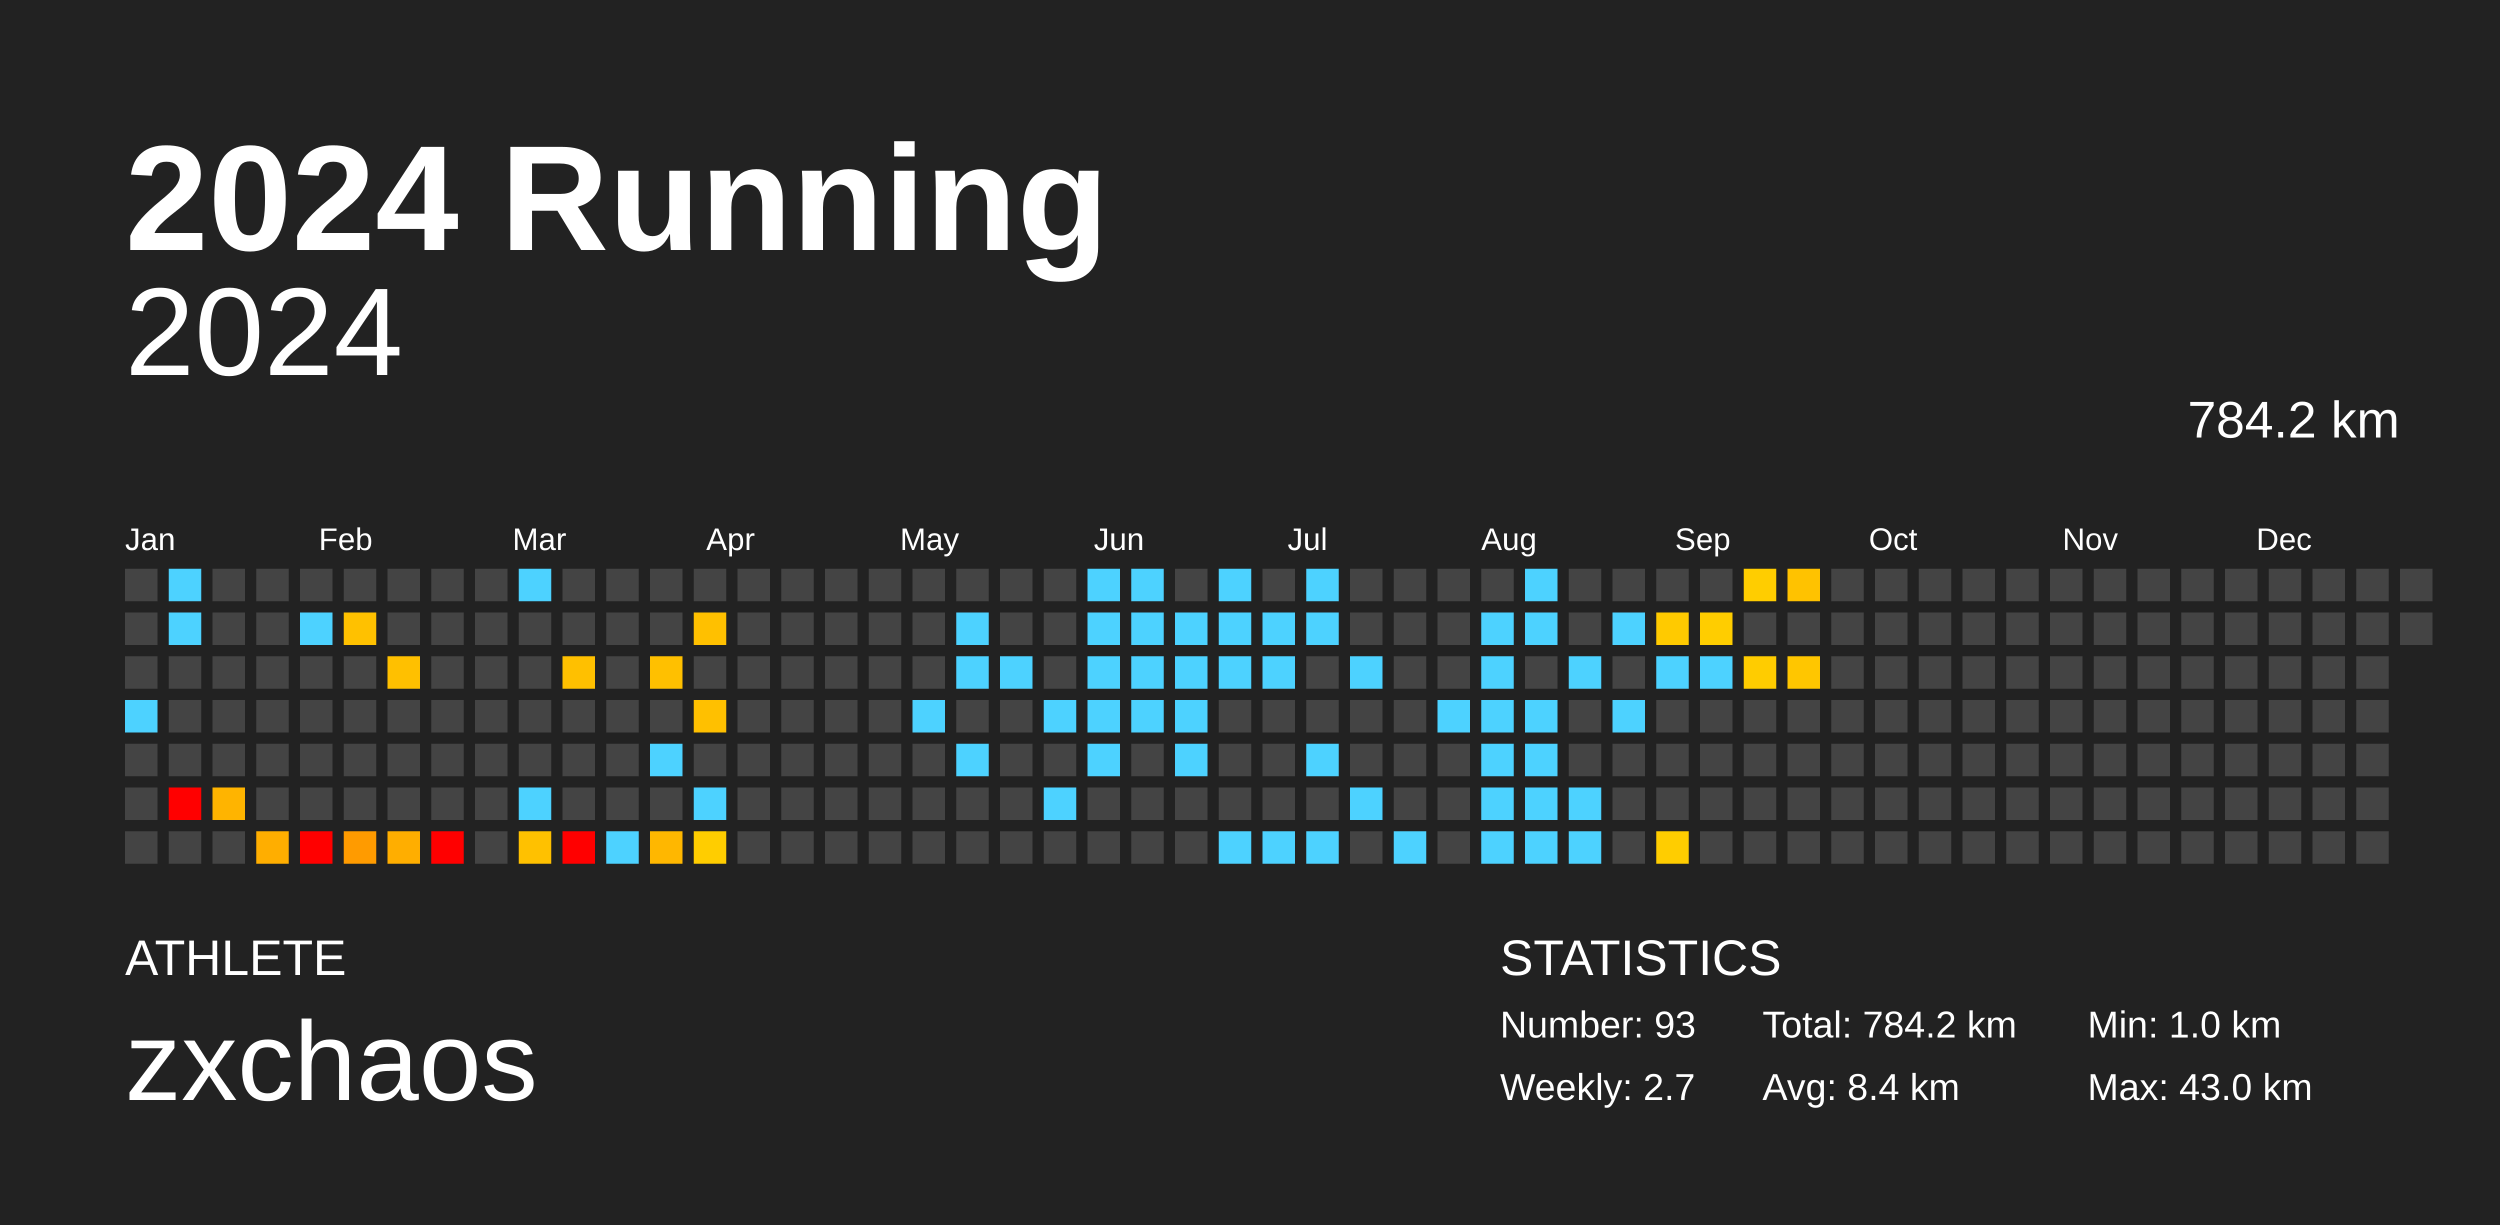
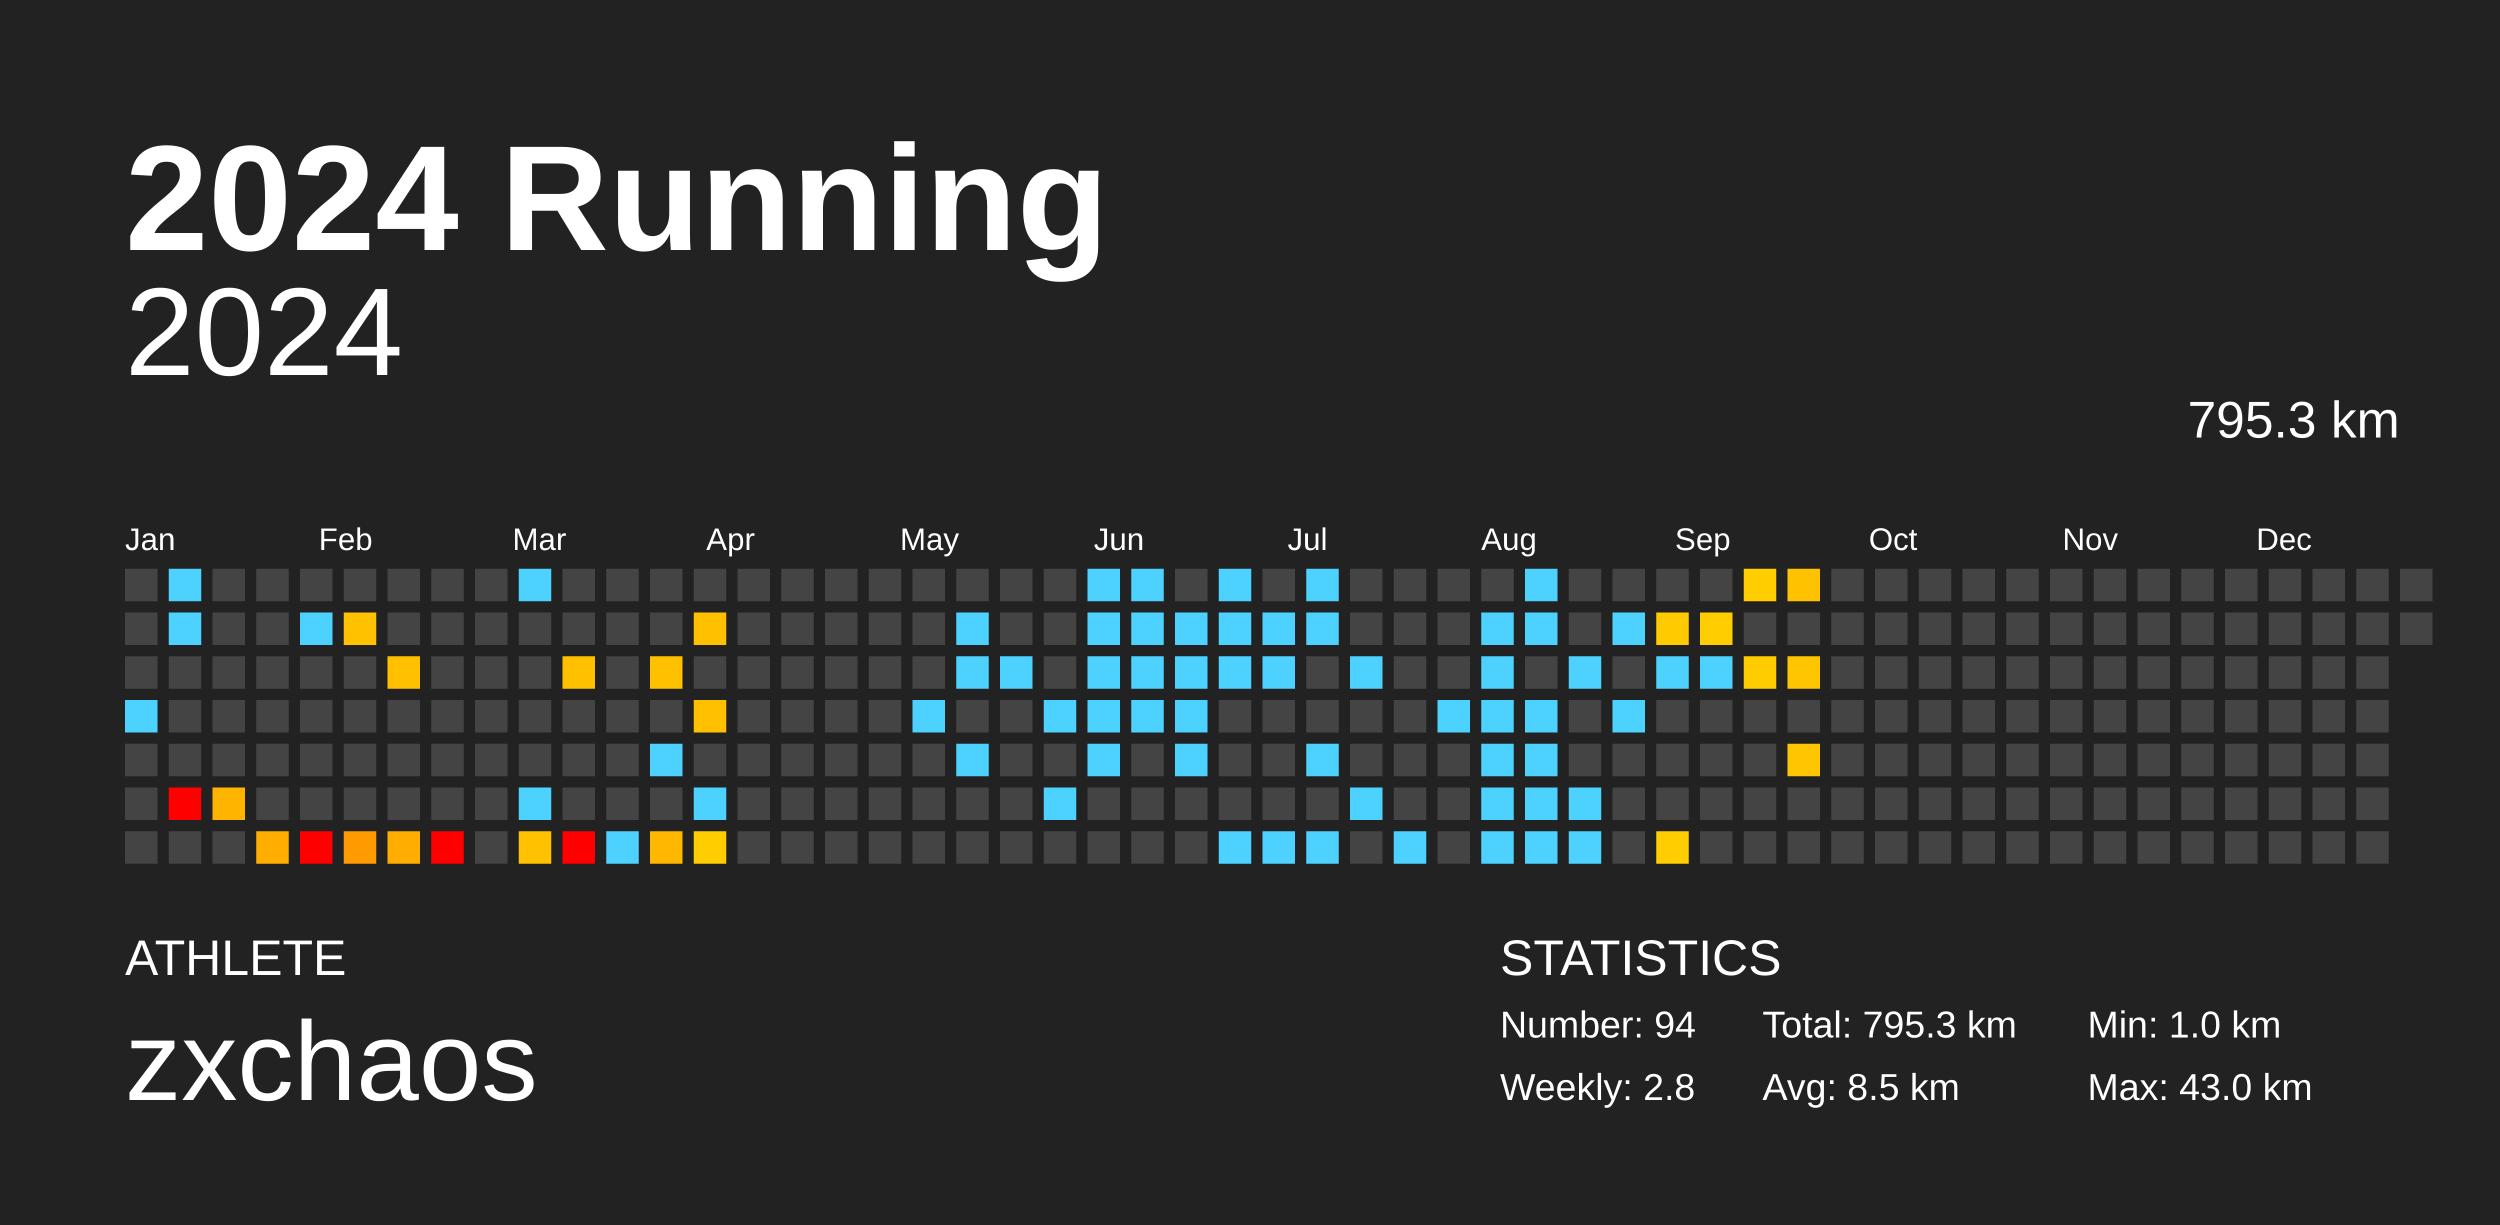
<svg xmlns="http://www.w3.org/2000/svg" baseProfile="full" height="98mm" version="1.1" viewBox="0,0,200,98" width="200mm">
  <defs />
  <rect fill="#222222" height="98" width="200" x="0" y="0" />
  <text fill="#FFFFFF" style="font-size:12px; font-family:Arial; font-weight:bold;" x="10" y="20">2024 Running</text>
  <text fill="#FFFFFF" style="font-size:4px; font-family:Arial" x="10" y="78">ATHLETE</text>
  <text fill="#FFFFFF" style="font-size:9px; font-family:Arial" x="10" y="88">zxchaos</text>
  <text fill="#FFFFFF" style="font-size:4px; font-family:Arial" x="120" y="78">STATISTICS</text>
-   <text fill="#FFFFFF" style="font-size:3px; font-family:Arial" x="120" y="83">Number: 93</text>
-   <text fill="#FFFFFF" style="font-size:3px; font-family:Arial" x="120" y="88">Weekly: 2.7</text>
-   <text fill="#FFFFFF" style="font-size:3px; font-family:Arial" x="141" y="83">Total: 784.2 km</text>
-   <text fill="#FFFFFF" style="font-size:3px; font-family:Arial" x="141" y="88">Avg: 8.4 km</text>
+   <text fill="#FFFFFF" style="font-size:3px; font-family:Arial" x="120" y="83">Number: 94</text>
+   <text fill="#FFFFFF" style="font-size:3px; font-family:Arial" x="120" y="88">Weekly: 2.8</text>
+   <text fill="#FFFFFF" style="font-size:3px; font-family:Arial" x="141" y="83">Total: 795.3 km</text>
+   <text fill="#FFFFFF" style="font-size:3px; font-family:Arial" x="141" y="88">Avg: 8.5 km</text>
  <text fill="#FFFFFF" style="font-size:3px; font-family:Arial" x="167" y="83">Min: 1.0 km</text>
  <text fill="#FFFFFF" style="font-size:3px; font-family:Arial" x="167" y="88">Max: 43.0 km</text>
  <text alignment-baseline="hanging" fill="#FFFFFF" style="font-size:10.0px; font-family:Arial;" x="10" y="30">2024</text>
-   <text alignment-baseline="hanging" fill="#FFFFFF" style="font-size:4.125px; font-family:Arial;" x="175" y="35">784.2 km</text>
+   <text alignment-baseline="hanging" fill="#FFFFFF" style="font-size:4.125px; font-family:Arial;" x="175" y="35">795.3 km</text>
  <text fill="#FFFFFF" style="font-size:2.5px; font-family:Arial" x="10.0" y="44">Jan</text>
  <text fill="#FFFFFF" style="font-size:2.5px; font-family:Arial" x="25.5" y="44">Feb</text>
  <text fill="#FFFFFF" style="font-size:2.5px; font-family:Arial" x="41.0" y="44">Mar</text>
  <text fill="#FFFFFF" style="font-size:2.5px; font-family:Arial" x="56.5" y="44">Apr</text>
  <text fill="#FFFFFF" style="font-size:2.5px; font-family:Arial" x="72.0" y="44">May</text>
  <text fill="#FFFFFF" style="font-size:2.5px; font-family:Arial" x="87.5" y="44">Jun</text>
  <text fill="#FFFFFF" style="font-size:2.5px; font-family:Arial" x="103.0" y="44">Jul</text>
  <text fill="#FFFFFF" style="font-size:2.5px; font-family:Arial" x="118.5" y="44">Aug</text>
  <text fill="#FFFFFF" style="font-size:2.5px; font-family:Arial" x="134.0" y="44">Sep</text>
  <text fill="#FFFFFF" style="font-size:2.5px; font-family:Arial" x="149.5" y="44">Oct</text>
  <text fill="#FFFFFF" style="font-size:2.5px; font-family:Arial" x="165.0" y="44">Nov</text>
  <text fill="#FFFFFF" style="font-size:2.5px; font-family:Arial" x="180.5" y="44">Dec</text>
  <rect fill="#444444" height="2.6" width="2.6" x="10.0" y="45.5" />
  <rect fill="#444444" height="2.6" width="2.6" x="10.0" y="49.0" />
  <rect fill="#444444" height="2.6" width="2.6" x="10.0" y="52.5" />
  <rect fill="#4dd2ff" height="2.6" width="2.6" x="10.0" y="56.0" />
  <rect fill="#444444" height="2.6" width="2.6" x="10.0" y="59.5" />
  <rect fill="#444444" height="2.6" width="2.6" x="10.0" y="63.0" />
  <rect fill="#444444" height="2.6" width="2.6" x="10.0" y="66.5" />
  <rect fill="#4dd2ff" height="2.6" width="2.6" x="13.5" y="45.5" />
  <rect fill="#4dd2ff" height="2.6" width="2.6" x="13.5" y="49.0" />
  <rect fill="#444444" height="2.6" width="2.6" x="13.5" y="52.5" />
  <rect fill="#444444" height="2.6" width="2.6" x="13.5" y="56.0" />
  <rect fill="#444444" height="2.6" width="2.6" x="13.5" y="59.5" />
  <rect fill="red" height="2.6" width="2.6" x="13.5" y="63.0" />
  <rect fill="#444444" height="2.6" width="2.6" x="13.5" y="66.5" />
  <rect fill="#444444" height="2.6" width="2.6" x="17.0" y="45.5" />
  <rect fill="#444444" height="2.6" width="2.6" x="17.0" y="49.0" />
  <rect fill="#444444" height="2.6" width="2.6" x="17.0" y="52.5" />
  <rect fill="#444444" height="2.6" width="2.6" x="17.0" y="56.0" />
  <rect fill="#444444" height="2.6" width="2.6" x="17.0" y="59.5" />
  <rect fill="#ffb400" height="2.6" width="2.6" x="17.0" y="63.0" />
  <rect fill="#444444" height="2.6" width="2.6" x="17.0" y="66.5" />
  <rect fill="#444444" height="2.6" width="2.6" x="20.5" y="45.5" />
  <rect fill="#444444" height="2.6" width="2.6" x="20.5" y="49.0" />
  <rect fill="#444444" height="2.6" width="2.6" x="20.5" y="52.5" />
  <rect fill="#444444" height="2.6" width="2.6" x="20.5" y="56.0" />
  <rect fill="#444444" height="2.6" width="2.6" x="20.5" y="59.5" />
  <rect fill="#444444" height="2.6" width="2.6" x="20.5" y="63.0" />
  <rect fill="#ffae00" height="2.6" width="2.6" x="20.5" y="66.5" />
  <rect fill="#444444" height="2.6" width="2.6" x="24.0" y="45.5" />
  <rect fill="#4dd2ff" height="2.6" width="2.6" x="24.0" y="49.0" />
  <rect fill="#444444" height="2.6" width="2.6" x="24.0" y="52.5" />
  <rect fill="#444444" height="2.6" width="2.6" x="24.0" y="56.0" />
  <rect fill="#444444" height="2.6" width="2.6" x="24.0" y="59.5" />
  <rect fill="#444444" height="2.6" width="2.6" x="24.0" y="63.0" />
  <rect fill="red" height="2.6" width="2.6" x="24.0" y="66.5" />
  <rect fill="#444444" height="2.6" width="2.6" x="27.5" y="45.5" />
  <rect fill="#ffc100" height="2.6" width="2.6" x="27.5" y="49.0" />
  <rect fill="#444444" height="2.6" width="2.6" x="27.5" y="52.5" />
  <rect fill="#444444" height="2.6" width="2.6" x="27.5" y="56.0" />
  <rect fill="#444444" height="2.6" width="2.6" x="27.5" y="59.5" />
  <rect fill="#444444" height="2.6" width="2.6" x="27.5" y="63.0" />
  <rect fill="#ff9b00" height="2.6" width="2.6" x="27.5" y="66.5" />
  <rect fill="#444444" height="2.6" width="2.6" x="31.0" y="45.5" />
  <rect fill="#444444" height="2.6" width="2.6" x="31.0" y="49.0" />
  <rect fill="#ffc000" height="2.6" width="2.6" x="31.0" y="52.5" />
  <rect fill="#444444" height="2.6" width="2.6" x="31.0" y="56.0" />
  <rect fill="#444444" height="2.6" width="2.6" x="31.0" y="59.5" />
  <rect fill="#444444" height="2.6" width="2.6" x="31.0" y="63.0" />
  <rect fill="#ffae00" height="2.6" width="2.6" x="31.0" y="66.5" />
  <rect fill="#444444" height="2.6" width="2.6" x="34.5" y="45.5" />
  <rect fill="#444444" height="2.6" width="2.6" x="34.5" y="49.0" />
  <rect fill="#444444" height="2.6" width="2.6" x="34.5" y="52.5" />
  <rect fill="#444444" height="2.6" width="2.6" x="34.5" y="56.0" />
  <rect fill="#444444" height="2.6" width="2.6" x="34.5" y="59.5" />
  <rect fill="#444444" height="2.6" width="2.6" x="34.5" y="63.0" />
  <rect fill="red" height="2.6" width="2.6" x="34.5" y="66.5" />
  <rect fill="#444444" height="2.6" width="2.6" x="38.0" y="45.5" />
  <rect fill="#444444" height="2.6" width="2.6" x="38.0" y="49.0" />
  <rect fill="#444444" height="2.6" width="2.6" x="38.0" y="52.5" />
  <rect fill="#444444" height="2.6" width="2.6" x="38.0" y="56.0" />
  <rect fill="#444444" height="2.6" width="2.6" x="38.0" y="59.5" />
  <rect fill="#444444" height="2.6" width="2.6" x="38.0" y="63.0" />
  <rect fill="#444444" height="2.6" width="2.6" x="38.0" y="66.5" />
  <rect fill="#4dd2ff" height="2.6" width="2.6" x="41.5" y="45.5" />
  <rect fill="#444444" height="2.6" width="2.6" x="41.5" y="49.0" />
  <rect fill="#444444" height="2.6" width="2.6" x="41.5" y="52.5" />
  <rect fill="#444444" height="2.6" width="2.6" x="41.5" y="56.0" />
  <rect fill="#444444" height="2.6" width="2.6" x="41.5" y="59.5" />
  <rect fill="#4dd2ff" height="2.6" width="2.6" x="41.5" y="63.0" />
  <rect fill="#ffc100" height="2.6" width="2.6" x="41.5" y="66.5" />
  <rect fill="#444444" height="2.6" width="2.6" x="45.0" y="45.5" />
  <rect fill="#444444" height="2.6" width="2.6" x="45.0" y="49.0" />
  <rect fill="#ffc000" height="2.6" width="2.6" x="45.0" y="52.5" />
  <rect fill="#444444" height="2.6" width="2.6" x="45.0" y="56.0" />
  <rect fill="#444444" height="2.6" width="2.6" x="45.0" y="59.5" />
  <rect fill="#444444" height="2.6" width="2.6" x="45.0" y="63.0" />
  <rect fill="red" height="2.6" width="2.6" x="45.0" y="66.5" />
  <rect fill="#444444" height="2.6" width="2.6" x="48.5" y="45.5" />
  <rect fill="#444444" height="2.6" width="2.6" x="48.5" y="49.0" />
  <rect fill="#444444" height="2.6" width="2.6" x="48.5" y="52.5" />
  <rect fill="#444444" height="2.6" width="2.6" x="48.5" y="56.0" />
  <rect fill="#444444" height="2.6" width="2.6" x="48.5" y="59.5" />
  <rect fill="#444444" height="2.6" width="2.6" x="48.5" y="63.0" />
  <rect fill="#4dd2ff" height="2.6" width="2.6" x="48.5" y="66.5" />
  <rect fill="#444444" height="2.6" width="2.6" x="52.0" y="45.5" />
  <rect fill="#444444" height="2.6" width="2.6" x="52.0" y="49.0" />
  <rect fill="#ffc000" height="2.6" width="2.6" x="52.0" y="52.5" />
  <rect fill="#444444" height="2.6" width="2.6" x="52.0" y="56.0" />
  <rect fill="#4dd2ff" height="2.6" width="2.6" x="52.0" y="59.5" />
  <rect fill="#444444" height="2.6" width="2.6" x="52.0" y="63.0" />
  <rect fill="#ffb700" height="2.6" width="2.6" x="52.0" y="66.5" />
  <rect fill="#444444" height="2.6" width="2.6" x="55.5" y="45.5" />
  <rect fill="#ffc000" height="2.6" width="2.6" x="55.5" y="49.0" />
  <rect fill="#444444" height="2.6" width="2.6" x="55.5" y="52.5" />
  <rect fill="#ffc000" height="2.6" width="2.6" x="55.5" y="56.0" />
  <rect fill="#444444" height="2.6" width="2.6" x="55.5" y="59.5" />
  <rect fill="#4dd2ff" height="2.6" width="2.6" x="55.5" y="63.0" />
  <rect fill="#ffcd00" height="2.6" width="2.6" x="55.5" y="66.5" />
  <rect fill="#444444" height="2.6" width="2.6" x="59.0" y="45.5" />
  <rect fill="#444444" height="2.6" width="2.6" x="59.0" y="49.0" />
  <rect fill="#444444" height="2.6" width="2.6" x="59.0" y="52.5" />
  <rect fill="#444444" height="2.6" width="2.6" x="59.0" y="56.0" />
  <rect fill="#444444" height="2.6" width="2.6" x="59.0" y="59.5" />
  <rect fill="#444444" height="2.6" width="2.6" x="59.0" y="63.0" />
  <rect fill="#444444" height="2.6" width="2.6" x="59.0" y="66.5" />
  <rect fill="#444444" height="2.6" width="2.6" x="62.5" y="45.5" />
  <rect fill="#444444" height="2.6" width="2.6" x="62.5" y="49.0" />
  <rect fill="#444444" height="2.6" width="2.6" x="62.5" y="52.5" />
  <rect fill="#444444" height="2.6" width="2.6" x="62.5" y="56.0" />
  <rect fill="#444444" height="2.6" width="2.6" x="62.5" y="59.5" />
  <rect fill="#444444" height="2.6" width="2.6" x="62.5" y="63.0" />
  <rect fill="#444444" height="2.6" width="2.6" x="62.5" y="66.5" />
  <rect fill="#444444" height="2.6" width="2.6" x="66.0" y="45.5" />
  <rect fill="#444444" height="2.6" width="2.6" x="66.0" y="49.0" />
  <rect fill="#444444" height="2.6" width="2.6" x="66.0" y="52.5" />
  <rect fill="#444444" height="2.6" width="2.6" x="66.0" y="56.0" />
  <rect fill="#444444" height="2.6" width="2.6" x="66.0" y="59.5" />
  <rect fill="#444444" height="2.6" width="2.6" x="66.0" y="63.0" />
  <rect fill="#444444" height="2.6" width="2.6" x="66.0" y="66.5" />
  <rect fill="#444444" height="2.6" width="2.6" x="69.5" y="45.5" />
  <rect fill="#444444" height="2.6" width="2.6" x="69.5" y="49.0" />
  <rect fill="#444444" height="2.6" width="2.6" x="69.5" y="52.5" />
  <rect fill="#444444" height="2.6" width="2.6" x="69.5" y="56.0" />
  <rect fill="#444444" height="2.6" width="2.6" x="69.5" y="59.5" />
  <rect fill="#444444" height="2.6" width="2.6" x="69.5" y="63.0" />
  <rect fill="#444444" height="2.6" width="2.6" x="69.5" y="66.5" />
  <rect fill="#444444" height="2.6" width="2.6" x="73.0" y="45.5" />
  <rect fill="#444444" height="2.6" width="2.6" x="73.0" y="49.0" />
  <rect fill="#444444" height="2.6" width="2.6" x="73.0" y="52.5" />
  <rect fill="#4dd2ff" height="2.6" width="2.6" x="73.0" y="56.0" />
  <rect fill="#444444" height="2.6" width="2.6" x="73.0" y="59.5" />
  <rect fill="#444444" height="2.6" width="2.6" x="73.0" y="63.0" />
  <rect fill="#444444" height="2.6" width="2.6" x="73.0" y="66.5" />
  <rect fill="#444444" height="2.6" width="2.6" x="76.5" y="45.5" />
  <rect fill="#4dd2ff" height="2.6" width="2.6" x="76.5" y="49.0" />
  <rect fill="#4dd2ff" height="2.6" width="2.6" x="76.5" y="52.5" />
  <rect fill="#444444" height="2.6" width="2.6" x="76.5" y="56.0" />
  <rect fill="#4dd2ff" height="2.6" width="2.6" x="76.5" y="59.5" />
  <rect fill="#444444" height="2.6" width="2.6" x="76.5" y="63.0" />
  <rect fill="#444444" height="2.6" width="2.6" x="76.5" y="66.5" />
  <rect fill="#444444" height="2.6" width="2.6" x="80.0" y="45.5" />
  <rect fill="#444444" height="2.6" width="2.6" x="80.0" y="49.0" />
  <rect fill="#4dd2ff" height="2.6" width="2.6" x="80.0" y="52.5" />
  <rect fill="#444444" height="2.6" width="2.6" x="80.0" y="56.0" />
  <rect fill="#444444" height="2.6" width="2.6" x="80.0" y="59.5" />
  <rect fill="#444444" height="2.6" width="2.6" x="80.0" y="63.0" />
  <rect fill="#444444" height="2.6" width="2.6" x="80.0" y="66.5" />
  <rect fill="#444444" height="2.6" width="2.6" x="83.5" y="45.5" />
  <rect fill="#444444" height="2.6" width="2.6" x="83.5" y="49.0" />
  <rect fill="#444444" height="2.6" width="2.6" x="83.5" y="52.5" />
  <rect fill="#4dd2ff" height="2.6" width="2.6" x="83.5" y="56.0" />
  <rect fill="#444444" height="2.6" width="2.6" x="83.5" y="59.5" />
  <rect fill="#4dd2ff" height="2.6" width="2.6" x="83.5" y="63.0" />
  <rect fill="#444444" height="2.6" width="2.6" x="83.5" y="66.5" />
  <rect fill="#4dd2ff" height="2.6" width="2.6" x="87.0" y="45.5" />
  <rect fill="#4dd2ff" height="2.6" width="2.6" x="87.0" y="49.0" />
  <rect fill="#4dd2ff" height="2.6" width="2.6" x="87.0" y="52.5" />
  <rect fill="#4dd2ff" height="2.6" width="2.6" x="87.0" y="56.0" />
  <rect fill="#4dd2ff" height="2.6" width="2.6" x="87.0" y="59.5" />
  <rect fill="#444444" height="2.6" width="2.6" x="87.0" y="63.0" />
  <rect fill="#444444" height="2.6" width="2.6" x="87.0" y="66.5" />
  <rect fill="#4dd2ff" height="2.6" width="2.6" x="90.5" y="45.5" />
  <rect fill="#4dd2ff" height="2.6" width="2.6" x="90.5" y="49.0" />
  <rect fill="#4dd2ff" height="2.6" width="2.6" x="90.5" y="52.5" />
  <rect fill="#4dd2ff" height="2.6" width="2.6" x="90.5" y="56.0" />
  <rect fill="#444444" height="2.6" width="2.6" x="90.5" y="59.5" />
  <rect fill="#444444" height="2.6" width="2.6" x="90.5" y="63.0" />
  <rect fill="#444444" height="2.6" width="2.6" x="90.5" y="66.5" />
  <rect fill="#444444" height="2.6" width="2.6" x="94.0" y="45.5" />
  <rect fill="#4dd2ff" height="2.6" width="2.6" x="94.0" y="49.0" />
  <rect fill="#4dd2ff" height="2.6" width="2.6" x="94.0" y="52.5" />
  <rect fill="#4dd2ff" height="2.6" width="2.6" x="94.0" y="56.0" />
  <rect fill="#4dd2ff" height="2.6" width="2.6" x="94.0" y="59.5" />
  <rect fill="#444444" height="2.6" width="2.6" x="94.0" y="63.0" />
  <rect fill="#444444" height="2.6" width="2.6" x="94.0" y="66.5" />
  <rect fill="#4dd2ff" height="2.6" width="2.6" x="97.5" y="45.5" />
  <rect fill="#4dd2ff" height="2.6" width="2.6" x="97.5" y="49.0" />
  <rect fill="#4dd2ff" height="2.6" width="2.6" x="97.5" y="52.5" />
  <rect fill="#444444" height="2.6" width="2.6" x="97.5" y="56.0" />
  <rect fill="#444444" height="2.6" width="2.6" x="97.5" y="59.5" />
  <rect fill="#444444" height="2.6" width="2.6" x="97.5" y="63.0" />
  <rect fill="#4dd2ff" height="2.6" width="2.6" x="97.5" y="66.5" />
  <rect fill="#444444" height="2.6" width="2.6" x="101.0" y="45.5" />
  <rect fill="#4dd2ff" height="2.6" width="2.6" x="101.0" y="49.0" />
  <rect fill="#4dd2ff" height="2.6" width="2.6" x="101.0" y="52.5" />
  <rect fill="#444444" height="2.6" width="2.6" x="101.0" y="56.0" />
  <rect fill="#444444" height="2.6" width="2.6" x="101.0" y="59.5" />
  <rect fill="#444444" height="2.6" width="2.6" x="101.0" y="63.0" />
  <rect fill="#4dd2ff" height="2.6" width="2.6" x="101.0" y="66.5" />
  <rect fill="#4dd2ff" height="2.6" width="2.6" x="104.5" y="45.5" />
  <rect fill="#4dd2ff" height="2.6" width="2.6" x="104.5" y="49.0" />
  <rect fill="#444444" height="2.6" width="2.6" x="104.5" y="52.5" />
  <rect fill="#444444" height="2.6" width="2.6" x="104.5" y="56.0" />
  <rect fill="#4dd2ff" height="2.6" width="2.6" x="104.5" y="59.5" />
  <rect fill="#444444" height="2.6" width="2.6" x="104.5" y="63.0" />
  <rect fill="#4dd2ff" height="2.6" width="2.6" x="104.5" y="66.5" />
  <rect fill="#444444" height="2.6" width="2.6" x="108.0" y="45.5" />
  <rect fill="#444444" height="2.6" width="2.6" x="108.0" y="49.0" />
  <rect fill="#4dd2ff" height="2.6" width="2.6" x="108.0" y="52.5" />
  <rect fill="#444444" height="2.6" width="2.6" x="108.0" y="56.0" />
  <rect fill="#444444" height="2.6" width="2.6" x="108.0" y="59.5" />
  <rect fill="#4dd2ff" height="2.6" width="2.6" x="108.0" y="63.0" />
  <rect fill="#444444" height="2.6" width="2.6" x="108.0" y="66.5" />
  <rect fill="#444444" height="2.6" width="2.6" x="111.5" y="45.5" />
  <rect fill="#444444" height="2.6" width="2.6" x="111.5" y="49.0" />
  <rect fill="#444444" height="2.6" width="2.6" x="111.5" y="52.5" />
  <rect fill="#444444" height="2.6" width="2.6" x="111.5" y="56.0" />
  <rect fill="#444444" height="2.6" width="2.6" x="111.5" y="59.5" />
  <rect fill="#444444" height="2.6" width="2.6" x="111.5" y="63.0" />
  <rect fill="#4dd2ff" height="2.6" width="2.6" x="111.5" y="66.5" />
  <rect fill="#444444" height="2.6" width="2.6" x="115.0" y="45.5" />
  <rect fill="#444444" height="2.6" width="2.6" x="115.0" y="49.0" />
  <rect fill="#444444" height="2.6" width="2.6" x="115.0" y="52.5" />
  <rect fill="#4dd2ff" height="2.6" width="2.6" x="115.0" y="56.0" />
  <rect fill="#444444" height="2.6" width="2.6" x="115.0" y="59.5" />
  <rect fill="#444444" height="2.6" width="2.6" x="115.0" y="63.0" />
  <rect fill="#444444" height="2.6" width="2.6" x="115.0" y="66.5" />
  <rect fill="#444444" height="2.6" width="2.6" x="118.5" y="45.5" />
  <rect fill="#4dd2ff" height="2.6" width="2.6" x="118.5" y="49.0" />
  <rect fill="#4dd2ff" height="2.6" width="2.6" x="118.5" y="52.5" />
  <rect fill="#4dd2ff" height="2.6" width="2.6" x="118.5" y="56.0" />
  <rect fill="#4dd2ff" height="2.6" width="2.6" x="118.5" y="59.5" />
  <rect fill="#4dd2ff" height="2.6" width="2.6" x="118.5" y="63.0" />
  <rect fill="#4dd2ff" height="2.6" width="2.6" x="118.5" y="66.5" />
  <rect fill="#4dd2ff" height="2.6" width="2.6" x="122.0" y="45.5" />
  <rect fill="#4dd2ff" height="2.6" width="2.6" x="122.0" y="49.0" />
  <rect fill="#444444" height="2.6" width="2.6" x="122.0" y="52.5" />
  <rect fill="#4dd2ff" height="2.6" width="2.6" x="122.0" y="56.0" />
  <rect fill="#4dd2ff" height="2.6" width="2.6" x="122.0" y="59.5" />
  <rect fill="#4dd2ff" height="2.6" width="2.6" x="122.0" y="63.0" />
  <rect fill="#4dd2ff" height="2.6" width="2.6" x="122.0" y="66.5" />
  <rect fill="#444444" height="2.6" width="2.6" x="125.5" y="45.5" />
  <rect fill="#444444" height="2.6" width="2.6" x="125.5" y="49.0" />
  <rect fill="#4dd2ff" height="2.6" width="2.6" x="125.5" y="52.5" />
  <rect fill="#444444" height="2.6" width="2.6" x="125.5" y="56.0" />
  <rect fill="#444444" height="2.6" width="2.6" x="125.5" y="59.5" />
  <rect fill="#4dd2ff" height="2.6" width="2.6" x="125.5" y="63.0" />
  <rect fill="#4dd2ff" height="2.6" width="2.6" x="125.5" y="66.5" />
  <rect fill="#444444" height="2.6" width="2.6" x="129.0" y="45.5" />
  <rect fill="#4dd2ff" height="2.6" width="2.6" x="129.0" y="49.0" />
  <rect fill="#444444" height="2.6" width="2.6" x="129.0" y="52.5" />
  <rect fill="#4dd2ff" height="2.6" width="2.6" x="129.0" y="56.0" />
  <rect fill="#444444" height="2.6" width="2.6" x="129.0" y="59.5" />
  <rect fill="#444444" height="2.6" width="2.6" x="129.0" y="63.0" />
  <rect fill="#444444" height="2.6" width="2.6" x="129.0" y="66.5" />
  <rect fill="#444444" height="2.6" width="2.6" x="132.5" y="45.5" />
  <rect fill="#ffca00" height="2.6" width="2.6" x="132.5" y="49.0" />
  <rect fill="#4dd2ff" height="2.6" width="2.6" x="132.5" y="52.5" />
  <rect fill="#444444" height="2.6" width="2.6" x="132.5" y="56.0" />
  <rect fill="#444444" height="2.6" width="2.6" x="132.5" y="59.5" />
  <rect fill="#444444" height="2.6" width="2.6" x="132.5" y="63.0" />
  <rect fill="#ffcd00" height="2.6" width="2.6" x="132.5" y="66.5" />
  <rect fill="#444444" height="2.6" width="2.6" x="136.0" y="45.5" />
  <rect fill="#ffcd00" height="2.6" width="2.6" x="136.0" y="49.0" />
  <rect fill="#4dd2ff" height="2.6" width="2.6" x="136.0" y="52.5" />
  <rect fill="#444444" height="2.6" width="2.6" x="136.0" y="56.0" />
  <rect fill="#444444" height="2.6" width="2.6" x="136.0" y="59.5" />
  <rect fill="#444444" height="2.6" width="2.6" x="136.0" y="63.0" />
  <rect fill="#444444" height="2.6" width="2.6" x="136.0" y="66.5" />
  <rect fill="#ffcd00" height="2.6" width="2.6" x="139.5" y="45.5" />
  <rect fill="#444444" height="2.6" width="2.6" x="139.5" y="49.0" />
  <rect fill="#ffcc00" height="2.6" width="2.6" x="139.5" y="52.5" />
  <rect fill="#444444" height="2.6" width="2.6" x="139.5" y="56.0" />
  <rect fill="#444444" height="2.6" width="2.6" x="139.5" y="59.5" />
  <rect fill="#444444" height="2.6" width="2.6" x="139.5" y="63.0" />
  <rect fill="#444444" height="2.6" width="2.6" x="139.5" y="66.5" />
  <rect fill="#ffc200" height="2.6" width="2.6" x="143.0" y="45.5" />
  <rect fill="#444444" height="2.6" width="2.6" x="143.0" y="49.0" />
  <rect fill="#ffc600" height="2.6" width="2.6" x="143.0" y="52.5" />
  <rect fill="#444444" height="2.6" width="2.6" x="143.0" y="56.0" />
-   <rect fill="#444444" height="2.6" width="2.6" x="143.0" y="59.5" />
+   <rect fill="#ffc600" height="2.6" width="2.6" x="143.0" y="59.5" />
  <rect fill="#444444" height="2.6" width="2.6" x="143.0" y="63.0" />
  <rect fill="#444444" height="2.6" width="2.6" x="143.0" y="66.5" />
  <rect fill="#444444" height="2.6" width="2.6" x="146.5" y="45.5" />
  <rect fill="#444444" height="2.6" width="2.6" x="146.5" y="49.0" />
  <rect fill="#444444" height="2.6" width="2.6" x="146.5" y="52.5" />
  <rect fill="#444444" height="2.6" width="2.6" x="146.5" y="56.0" />
  <rect fill="#444444" height="2.6" width="2.6" x="146.5" y="59.5" />
  <rect fill="#444444" height="2.6" width="2.6" x="146.5" y="63.0" />
  <rect fill="#444444" height="2.6" width="2.6" x="146.5" y="66.5" />
  <rect fill="#444444" height="2.6" width="2.6" x="150.0" y="45.5" />
  <rect fill="#444444" height="2.6" width="2.6" x="150.0" y="49.0" />
  <rect fill="#444444" height="2.6" width="2.6" x="150.0" y="52.5" />
  <rect fill="#444444" height="2.6" width="2.6" x="150.0" y="56.0" />
  <rect fill="#444444" height="2.6" width="2.6" x="150.0" y="59.5" />
  <rect fill="#444444" height="2.6" width="2.6" x="150.0" y="63.0" />
  <rect fill="#444444" height="2.6" width="2.6" x="150.0" y="66.5" />
  <rect fill="#444444" height="2.6" width="2.6" x="153.5" y="45.5" />
  <rect fill="#444444" height="2.6" width="2.6" x="153.5" y="49.0" />
  <rect fill="#444444" height="2.6" width="2.6" x="153.5" y="52.5" />
  <rect fill="#444444" height="2.6" width="2.6" x="153.5" y="56.0" />
  <rect fill="#444444" height="2.6" width="2.6" x="153.5" y="59.5" />
  <rect fill="#444444" height="2.6" width="2.6" x="153.5" y="63.0" />
  <rect fill="#444444" height="2.6" width="2.6" x="153.5" y="66.5" />
  <rect fill="#444444" height="2.6" width="2.6" x="157.0" y="45.5" />
  <rect fill="#444444" height="2.6" width="2.6" x="157.0" y="49.0" />
  <rect fill="#444444" height="2.6" width="2.6" x="157.0" y="52.5" />
  <rect fill="#444444" height="2.6" width="2.6" x="157.0" y="56.0" />
  <rect fill="#444444" height="2.6" width="2.6" x="157.0" y="59.5" />
  <rect fill="#444444" height="2.6" width="2.6" x="157.0" y="63.0" />
  <rect fill="#444444" height="2.6" width="2.6" x="157.0" y="66.5" />
  <rect fill="#444444" height="2.6" width="2.6" x="160.5" y="45.5" />
  <rect fill="#444444" height="2.6" width="2.6" x="160.5" y="49.0" />
  <rect fill="#444444" height="2.6" width="2.6" x="160.5" y="52.5" />
  <rect fill="#444444" height="2.6" width="2.6" x="160.5" y="56.0" />
  <rect fill="#444444" height="2.6" width="2.6" x="160.5" y="59.5" />
  <rect fill="#444444" height="2.6" width="2.6" x="160.5" y="63.0" />
  <rect fill="#444444" height="2.6" width="2.6" x="160.5" y="66.5" />
  <rect fill="#444444" height="2.6" width="2.6" x="164.0" y="45.5" />
  <rect fill="#444444" height="2.6" width="2.6" x="164.0" y="49.0" />
  <rect fill="#444444" height="2.6" width="2.6" x="164.0" y="52.5" />
  <rect fill="#444444" height="2.6" width="2.6" x="164.0" y="56.0" />
  <rect fill="#444444" height="2.6" width="2.6" x="164.0" y="59.5" />
  <rect fill="#444444" height="2.6" width="2.6" x="164.0" y="63.0" />
  <rect fill="#444444" height="2.6" width="2.6" x="164.0" y="66.5" />
  <rect fill="#444444" height="2.6" width="2.6" x="167.5" y="45.5" />
  <rect fill="#444444" height="2.6" width="2.6" x="167.5" y="49.0" />
  <rect fill="#444444" height="2.6" width="2.6" x="167.5" y="52.5" />
  <rect fill="#444444" height="2.6" width="2.6" x="167.5" y="56.0" />
  <rect fill="#444444" height="2.6" width="2.6" x="167.5" y="59.5" />
  <rect fill="#444444" height="2.6" width="2.6" x="167.5" y="63.0" />
  <rect fill="#444444" height="2.6" width="2.6" x="167.5" y="66.5" />
  <rect fill="#444444" height="2.6" width="2.6" x="171.0" y="45.5" />
  <rect fill="#444444" height="2.6" width="2.6" x="171.0" y="49.0" />
  <rect fill="#444444" height="2.6" width="2.6" x="171.0" y="52.5" />
  <rect fill="#444444" height="2.6" width="2.6" x="171.0" y="56.0" />
  <rect fill="#444444" height="2.6" width="2.6" x="171.0" y="59.5" />
  <rect fill="#444444" height="2.6" width="2.6" x="171.0" y="63.0" />
  <rect fill="#444444" height="2.6" width="2.6" x="171.0" y="66.5" />
  <rect fill="#444444" height="2.6" width="2.6" x="174.5" y="45.5" />
  <rect fill="#444444" height="2.6" width="2.6" x="174.5" y="49.0" />
  <rect fill="#444444" height="2.6" width="2.6" x="174.5" y="52.5" />
  <rect fill="#444444" height="2.6" width="2.6" x="174.5" y="56.0" />
  <rect fill="#444444" height="2.6" width="2.6" x="174.5" y="59.5" />
  <rect fill="#444444" height="2.6" width="2.6" x="174.5" y="63.0" />
  <rect fill="#444444" height="2.6" width="2.6" x="174.5" y="66.5" />
  <rect fill="#444444" height="2.6" width="2.6" x="178.0" y="45.5" />
  <rect fill="#444444" height="2.6" width="2.6" x="178.0" y="49.0" />
  <rect fill="#444444" height="2.6" width="2.6" x="178.0" y="52.5" />
  <rect fill="#444444" height="2.6" width="2.6" x="178.0" y="56.0" />
  <rect fill="#444444" height="2.6" width="2.6" x="178.0" y="59.5" />
  <rect fill="#444444" height="2.6" width="2.6" x="178.0" y="63.0" />
  <rect fill="#444444" height="2.6" width="2.6" x="178.0" y="66.5" />
  <rect fill="#444444" height="2.6" width="2.6" x="181.5" y="45.5" />
  <rect fill="#444444" height="2.6" width="2.6" x="181.5" y="49.0" />
  <rect fill="#444444" height="2.6" width="2.6" x="181.5" y="52.5" />
  <rect fill="#444444" height="2.6" width="2.6" x="181.5" y="56.0" />
  <rect fill="#444444" height="2.6" width="2.6" x="181.5" y="59.5" />
  <rect fill="#444444" height="2.6" width="2.6" x="181.5" y="63.0" />
  <rect fill="#444444" height="2.6" width="2.6" x="181.5" y="66.5" />
  <rect fill="#444444" height="2.6" width="2.6" x="185.0" y="45.5" />
  <rect fill="#444444" height="2.6" width="2.6" x="185.0" y="49.0" />
  <rect fill="#444444" height="2.6" width="2.6" x="185.0" y="52.5" />
  <rect fill="#444444" height="2.6" width="2.6" x="185.0" y="56.0" />
  <rect fill="#444444" height="2.6" width="2.6" x="185.0" y="59.5" />
  <rect fill="#444444" height="2.6" width="2.6" x="185.0" y="63.0" />
  <rect fill="#444444" height="2.6" width="2.6" x="185.0" y="66.5" />
  <rect fill="#444444" height="2.6" width="2.6" x="188.5" y="45.5" />
  <rect fill="#444444" height="2.6" width="2.6" x="188.5" y="49.0" />
  <rect fill="#444444" height="2.6" width="2.6" x="188.5" y="52.5" />
  <rect fill="#444444" height="2.6" width="2.6" x="188.5" y="56.0" />
  <rect fill="#444444" height="2.6" width="2.6" x="188.5" y="59.5" />
  <rect fill="#444444" height="2.6" width="2.6" x="188.5" y="63.0" />
  <rect fill="#444444" height="2.6" width="2.6" x="188.5" y="66.5" />
  <rect fill="#444444" height="2.6" width="2.6" x="192.0" y="45.5" />
  <rect fill="#444444" height="2.6" width="2.6" x="192.0" y="49.0" />
</svg>
